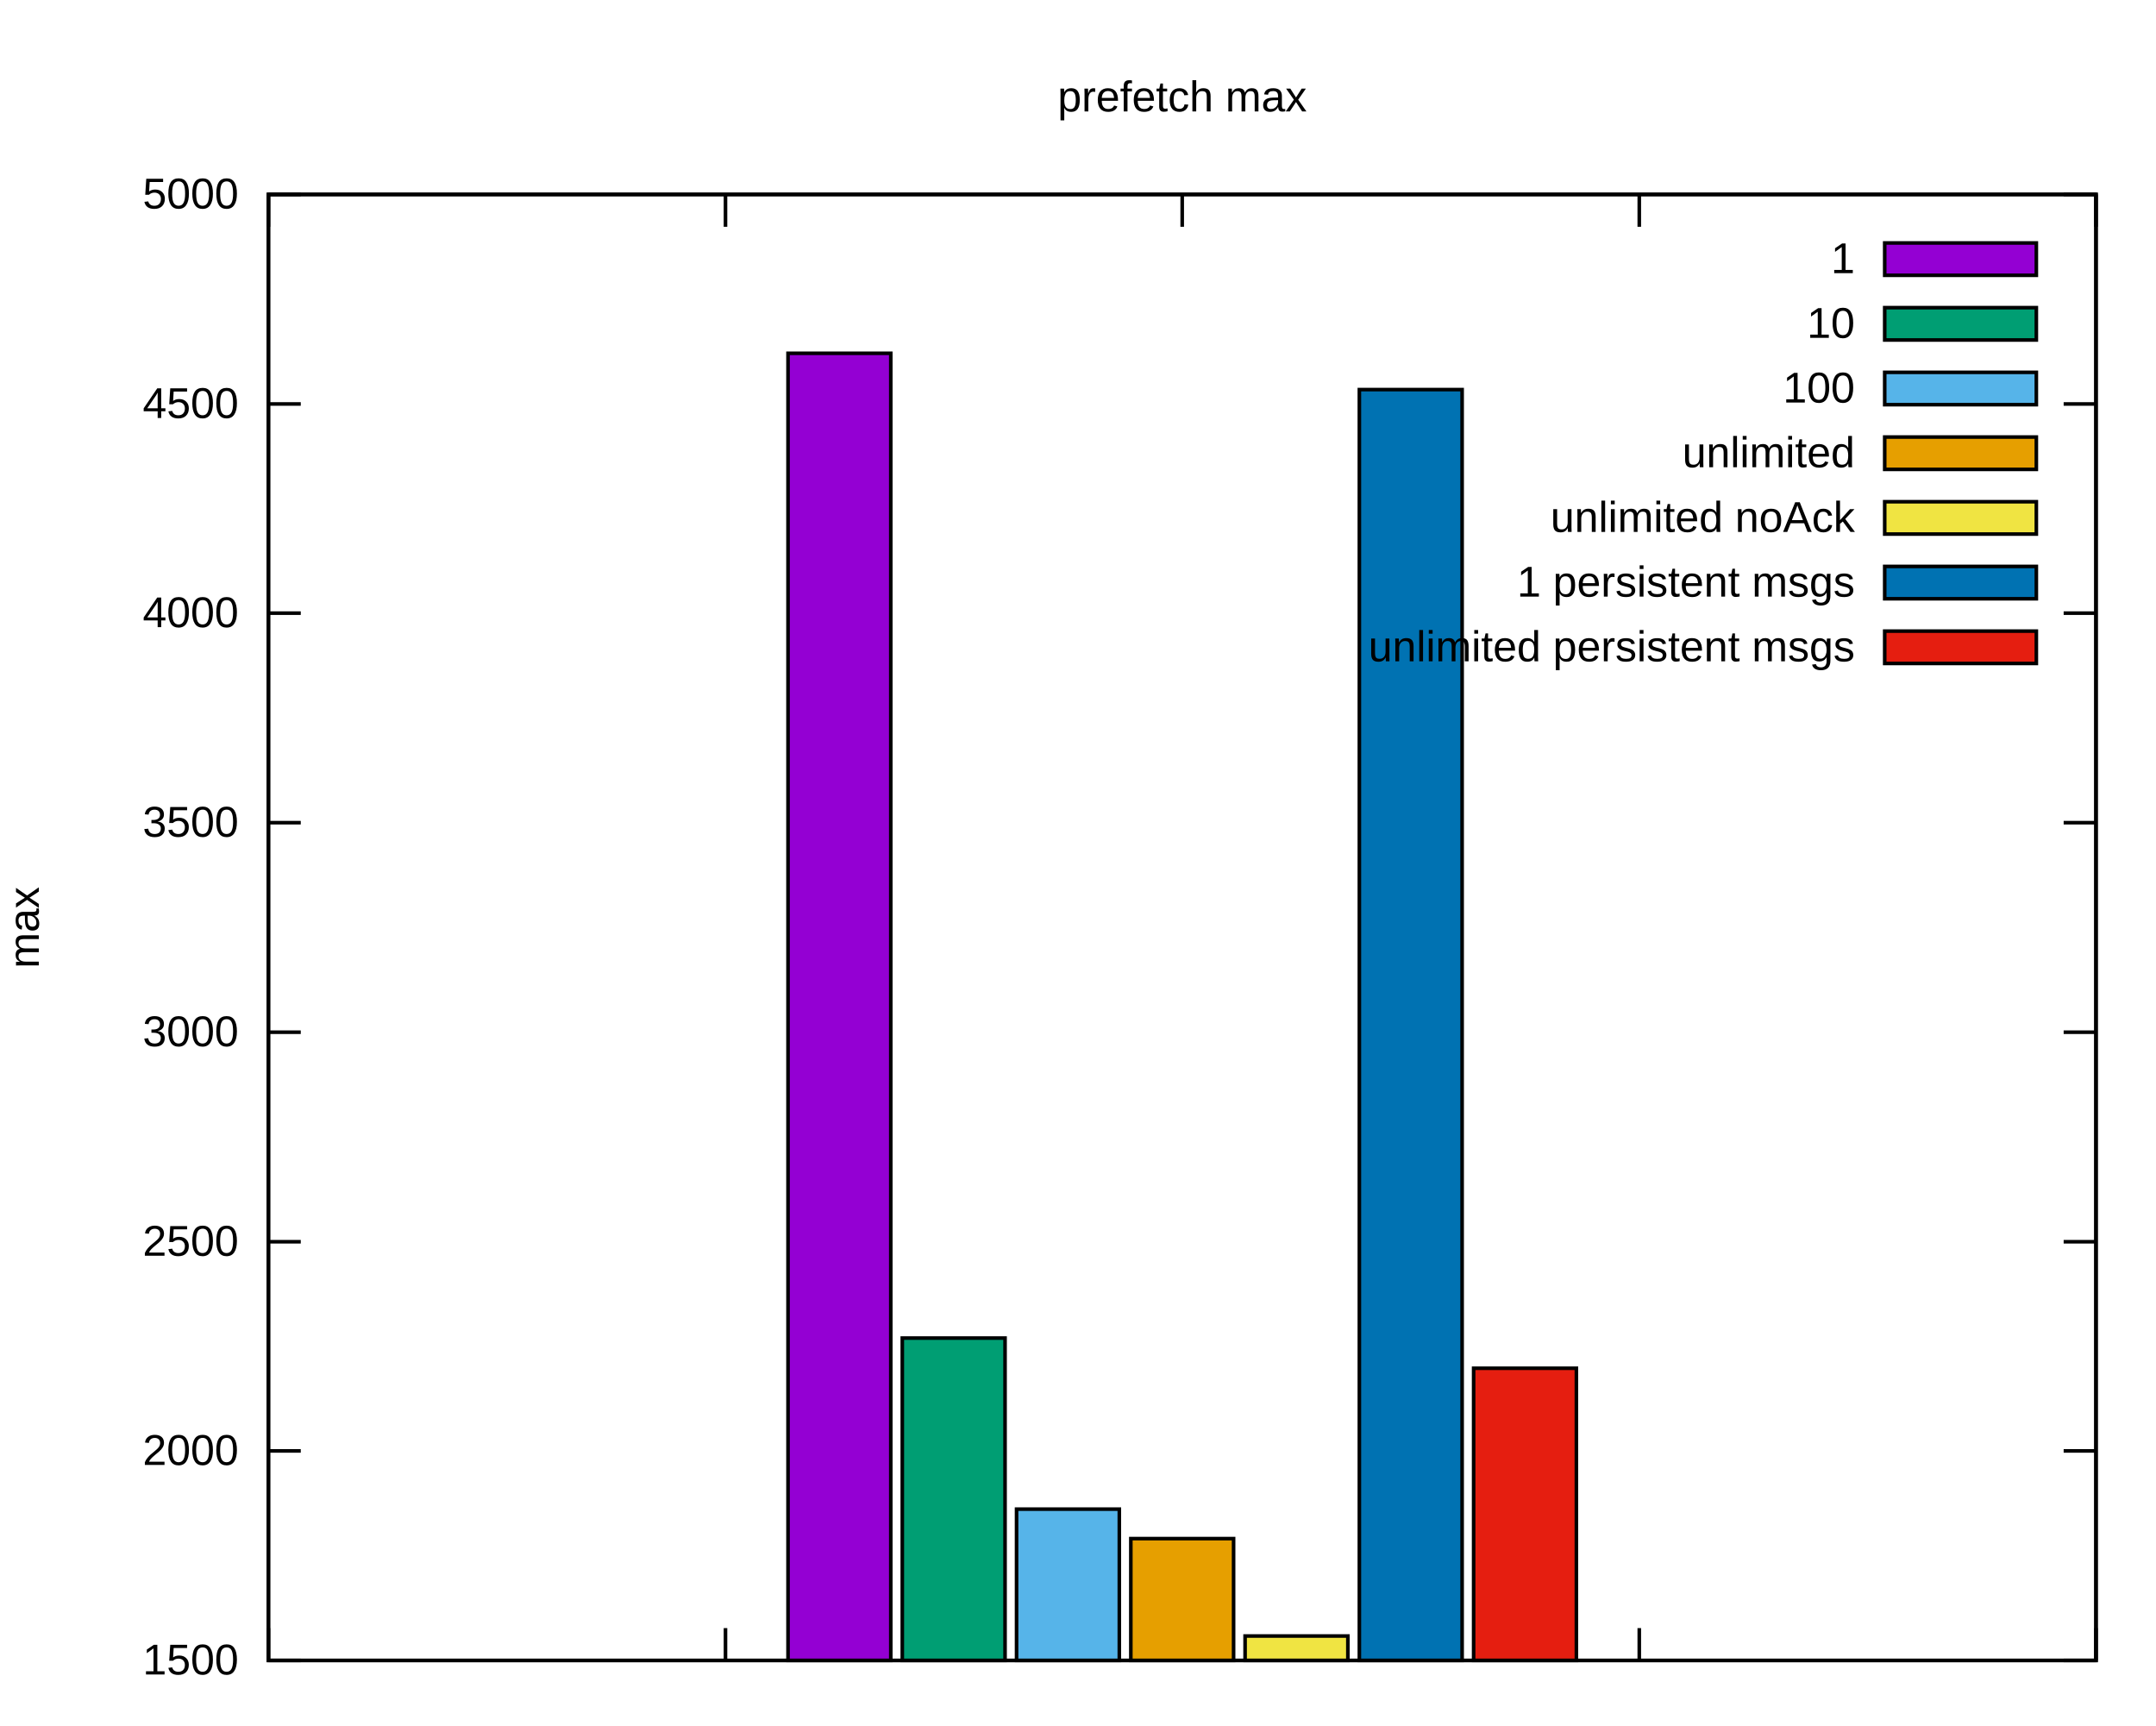
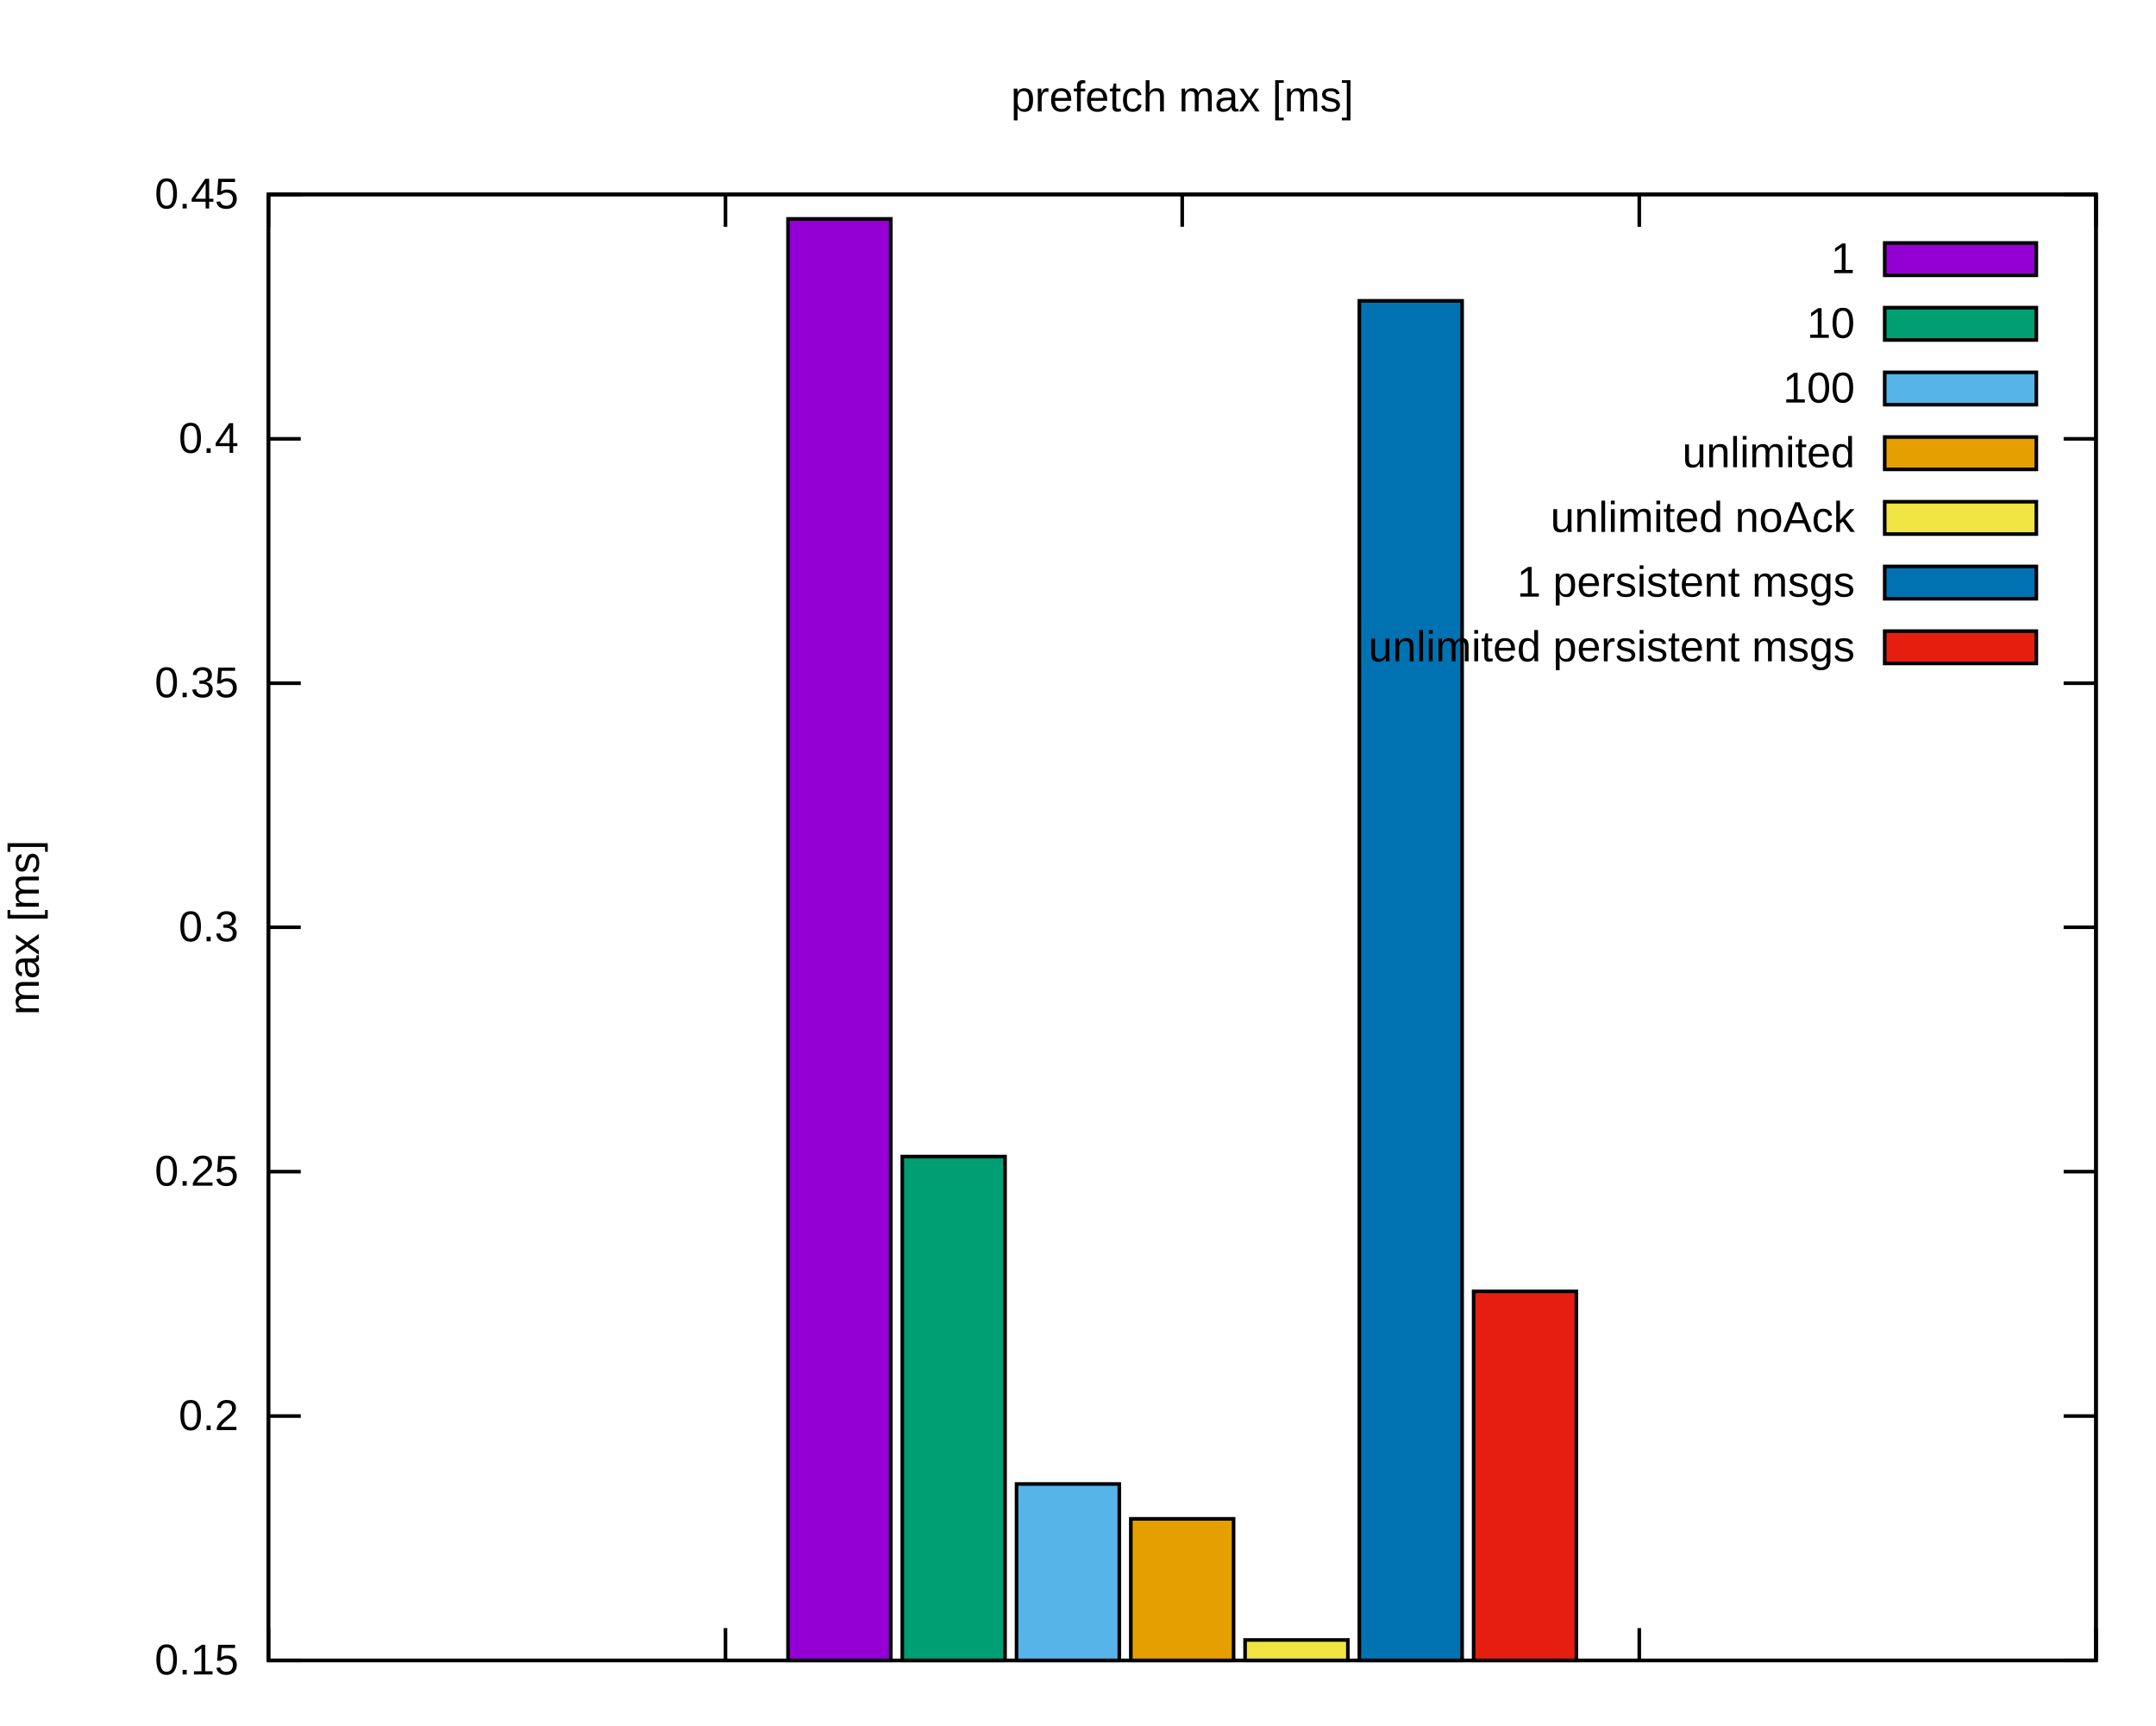
<svg xmlns="http://www.w3.org/2000/svg" xmlns:xlink="http://www.w3.org/1999/xlink" width="600" height="480" viewBox="0 0 600 480">
  <g id="gnuplot_canvas">
    <rect x="0" y="0" width="600" height="480" fill="none" />
    <defs>
      <circle id="gpDot" r="0.5" stroke-width="0.5" />
      <path id="gpPt0" stroke-width="0.222" stroke="currentColor" d="M-1,0 h2 M0,-1 v2" />
      <path id="gpPt1" stroke-width="0.222" stroke="currentColor" d="M-1,-1 L1,1 M1,-1 L-1,1" />
      <path id="gpPt2" stroke-width="0.222" stroke="currentColor" d="M-1,0 L1,0 M0,-1 L0,1 M-1,-1 L1,1 M-1,1 L1,-1" />
      <rect id="gpPt3" stroke-width="0.222" stroke="currentColor" x="-1" y="-1" width="2" height="2" />
      <rect id="gpPt4" stroke-width="0.222" stroke="currentColor" fill="currentColor" x="-1" y="-1" width="2" height="2" />
      <circle id="gpPt5" stroke-width="0.222" stroke="currentColor" cx="0" cy="0" r="1" />
      <use xlink:href="#gpPt5" id="gpPt6" fill="currentColor" stroke="none" />
      <path id="gpPt7" stroke-width="0.222" stroke="currentColor" d="M0,-1.33 L-1.33,0.67 L1.33,0.67 z" />
      <use xlink:href="#gpPt7" id="gpPt8" fill="currentColor" stroke="none" />
      <use xlink:href="#gpPt7" id="gpPt9" stroke="currentColor" transform="rotate(180)" />
      <use xlink:href="#gpPt9" id="gpPt10" fill="currentColor" stroke="none" />
      <use xlink:href="#gpPt3" id="gpPt11" stroke="currentColor" transform="rotate(45)" />
      <use xlink:href="#gpPt11" id="gpPt12" fill="currentColor" stroke="none" />
      <path id="gpPt13" stroke-width="0.222" stroke="currentColor" d="M0,1.330 L1.265,0.411 L0.782,-1.067 L-0.782,-1.076 L-1.265,0.411 z" />
      <use xlink:href="#gpPt13" id="gpPt14" fill="currentColor" stroke="none" />
      <filter id="textbox" filterUnits="objectBoundingBox" x="0" y="0" height="1" width="1">
        <feFlood flood-color="white" flood-opacity="1" result="bgnd" />
        <feComposite in="SourceGraphic" in2="bgnd" operator="atop" />
      </filter>
      <filter id="greybox" filterUnits="objectBoundingBox" x="0" y="0" height="1" width="1">
        <feFlood flood-color="lightgrey" flood-opacity="1" result="grey" />
        <feComposite in="SourceGraphic" in2="grey" operator="atop" />
      </filter>
    </defs>
    <g fill="none" color="white" stroke="currentColor" stroke-width="1.00" stroke-linecap="butt" stroke-linejoin="miter">
</g>
    <g fill="none" color="black" stroke="currentColor" stroke-width="1.00" stroke-linecap="butt" stroke-linejoin="miter">
      <path stroke="black" d="M74.7,462.0 L83.7,462.0 M583.3,462.0 L574.3,462.0  " />
      <g transform="translate(66.4,465.9)" stroke="none" fill="black" font-family="Arial" font-size="12.00" text-anchor="end">
        <text>
-           <tspan font-family="Arial"> 1500</tspan>
-         </text>
-       </g>
-     </g>
-     <g fill="none" color="black" stroke="currentColor" stroke-width="1.00" stroke-linecap="butt" stroke-linejoin="miter">
-       <path stroke="black" d="M74.7,403.7 L83.7,403.7 M583.3,403.7 L574.3,403.7  " />
-       <g transform="translate(66.4,407.6)" stroke="none" fill="black" font-family="Arial" font-size="12.00" text-anchor="end">
-         <text>
-           <tspan font-family="Arial"> 2000</tspan>
-         </text>
-       </g>
-     </g>
-     <g fill="none" color="black" stroke="currentColor" stroke-width="1.00" stroke-linecap="butt" stroke-linejoin="miter">
-       <path stroke="black" d="M74.7,345.5 L83.7,345.5 M583.3,345.5 L574.3,345.5  " />
-       <g transform="translate(66.4,349.4)" stroke="none" fill="black" font-family="Arial" font-size="12.00" text-anchor="end">
-         <text>
-           <tspan font-family="Arial"> 2500</tspan>
-         </text>
-       </g>
-     </g>
-     <g fill="none" color="black" stroke="currentColor" stroke-width="1.00" stroke-linecap="butt" stroke-linejoin="miter">
-       <path stroke="black" d="M74.7,287.2 L83.7,287.2 M583.3,287.2 L574.3,287.2  " />
-       <g transform="translate(66.4,291.1)" stroke="none" fill="black" font-family="Arial" font-size="12.00" text-anchor="end">
-         <text>
-           <tspan font-family="Arial"> 3000</tspan>
-         </text>
-       </g>
-     </g>
-     <g fill="none" color="black" stroke="currentColor" stroke-width="1.00" stroke-linecap="butt" stroke-linejoin="miter">
-       <path stroke="black" d="M74.7,228.9 L83.7,228.9 M583.3,228.9 L574.3,228.9  " />
-       <g transform="translate(66.4,232.8)" stroke="none" fill="black" font-family="Arial" font-size="12.00" text-anchor="end">
-         <text>
-           <tspan font-family="Arial"> 3500</tspan>
-         </text>
-       </g>
-     </g>
-     <g fill="none" color="black" stroke="currentColor" stroke-width="1.00" stroke-linecap="butt" stroke-linejoin="miter">
-       <path stroke="black" d="M74.7,170.6 L83.7,170.6 M583.3,170.6 L574.3,170.6  " />
-       <g transform="translate(66.4,174.5)" stroke="none" fill="black" font-family="Arial" font-size="12.00" text-anchor="end">
-         <text>
-           <tspan font-family="Arial"> 4000</tspan>
-         </text>
-       </g>
-     </g>
-     <g fill="none" color="black" stroke="currentColor" stroke-width="1.00" stroke-linecap="butt" stroke-linejoin="miter">
-       <path stroke="black" d="M74.7,112.4 L83.7,112.4 M583.3,112.4 L574.3,112.4  " />
-       <g transform="translate(66.4,116.3)" stroke="none" fill="black" font-family="Arial" font-size="12.00" text-anchor="end">
-         <text>
-           <tspan font-family="Arial"> 4500</tspan>
+           <tspan font-family="Arial"> 0.15</tspan>
+         </text>
+       </g>
+     </g>
+     <g fill="none" color="black" stroke="currentColor" stroke-width="1.00" stroke-linecap="butt" stroke-linejoin="miter">
+       <path stroke="black" d="M74.7,394.0 L83.7,394.0 M583.3,394.0 L574.3,394.0  " />
+       <g transform="translate(66.4,397.9)" stroke="none" fill="black" font-family="Arial" font-size="12.00" text-anchor="end">
+         <text>
+           <tspan font-family="Arial"> 0.2</tspan>
+         </text>
+       </g>
+     </g>
+     <g fill="none" color="black" stroke="currentColor" stroke-width="1.00" stroke-linecap="butt" stroke-linejoin="miter">
+       <path stroke="black" d="M74.7,326.0 L83.7,326.0 M583.3,326.0 L574.3,326.0  " />
+       <g transform="translate(66.4,329.9)" stroke="none" fill="black" font-family="Arial" font-size="12.00" text-anchor="end">
+         <text>
+           <tspan font-family="Arial"> 0.25</tspan>
+         </text>
+       </g>
+     </g>
+     <g fill="none" color="black" stroke="currentColor" stroke-width="1.00" stroke-linecap="butt" stroke-linejoin="miter">
+       <path stroke="black" d="M74.7,258.0 L83.7,258.0 M583.3,258.0 L574.3,258.0  " />
+       <g transform="translate(66.4,261.9)" stroke="none" fill="black" font-family="Arial" font-size="12.00" text-anchor="end">
+         <text>
+           <tspan font-family="Arial"> 0.3</tspan>
+         </text>
+       </g>
+     </g>
+     <g fill="none" color="black" stroke="currentColor" stroke-width="1.00" stroke-linecap="butt" stroke-linejoin="miter">
+       <path stroke="black" d="M74.7,190.1 L83.7,190.1 M583.3,190.1 L574.3,190.1  " />
+       <g transform="translate(66.4,194.0)" stroke="none" fill="black" font-family="Arial" font-size="12.00" text-anchor="end">
+         <text>
+           <tspan font-family="Arial"> 0.35</tspan>
+         </text>
+       </g>
+     </g>
+     <g fill="none" color="black" stroke="currentColor" stroke-width="1.00" stroke-linecap="butt" stroke-linejoin="miter">
+       <path stroke="black" d="M74.7,122.1 L83.7,122.1 M583.3,122.1 L574.3,122.1  " />
+       <g transform="translate(66.4,126.0)" stroke="none" fill="black" font-family="Arial" font-size="12.00" text-anchor="end">
+         <text>
+           <tspan font-family="Arial"> 0.4</tspan>
        </text>
      </g>
    </g>
    <g fill="none" color="black" stroke="currentColor" stroke-width="1.00" stroke-linecap="butt" stroke-linejoin="miter">
      <path stroke="black" d="M74.7,54.1 L83.7,54.1 M583.3,54.1 L574.3,54.1  " />
      <g transform="translate(66.4,58.0)" stroke="none" fill="black" font-family="Arial" font-size="12.00" text-anchor="end">
        <text>
-           <tspan font-family="Arial"> 5000</tspan>
+           <tspan font-family="Arial"> 0.45</tspan>
        </text>
      </g>
    </g>
    <g fill="none" color="black" stroke="currentColor" stroke-width="1.00" stroke-linecap="butt" stroke-linejoin="miter">
      <path stroke="black" d="M74.7,462.0 L74.7,453.0 M74.7,54.1 L74.7,63.1  " />
    </g>
    <g fill="none" color="black" stroke="currentColor" stroke-width="1.00" stroke-linecap="butt" stroke-linejoin="miter">
      <path stroke="black" d="M201.9,462.0 L201.9,453.0 M201.9,54.1 L201.9,63.1  " />
    </g>
    <g fill="none" color="black" stroke="currentColor" stroke-width="1.00" stroke-linecap="butt" stroke-linejoin="miter">
      <path stroke="black" d="M329.0,462.0 L329.0,453.0 M329.0,54.1 L329.0,63.1  " />
    </g>
    <g fill="none" color="black" stroke="currentColor" stroke-width="1.00" stroke-linecap="butt" stroke-linejoin="miter">
      <path stroke="black" d="M456.2,462.0 L456.2,453.0 M456.2,54.1 L456.2,63.1  " />
    </g>
    <g fill="none" color="black" stroke="currentColor" stroke-width="1.00" stroke-linecap="butt" stroke-linejoin="miter">
      <path stroke="black" d="M583.3,462.0 L583.3,453.0 M583.3,54.1 L583.3,63.1  " />
    </g>
    <g fill="none" color="black" stroke="currentColor" stroke-width="1.00" stroke-linecap="butt" stroke-linejoin="miter">
</g>
    <g fill="none" color="black" stroke="currentColor" stroke-width="1.00" stroke-linecap="butt" stroke-linejoin="miter">
      <path stroke="black" d="M74.7,54.1 L74.7,462.0 L583.3,462.0 L583.3,54.1 L74.7,54.1 Z  " />
    </g>
    <g fill="none" color="black" stroke="currentColor" stroke-width="1.00" stroke-linecap="butt" stroke-linejoin="miter">
      <g transform="translate(10.8,258.1) rotate(270)" stroke="none" fill="black" font-family="Arial" font-size="12.00" text-anchor="middle">
        <text>
-           <tspan font-family="Arial">max</tspan>
+           <tspan font-family="Arial">max [ms]</tspan>
        </text>
      </g>
    </g>
    <g fill="none" color="black" stroke="currentColor" stroke-width="1.00" stroke-linecap="butt" stroke-linejoin="miter">
      <g transform="translate(329.0,31.0)" stroke="none" fill="black" font-family="Arial" font-size="12.00" text-anchor="middle">
        <text>
-           <tspan font-family="Arial">prefetch max</tspan>
+           <tspan font-family="Arial">prefetch max [ms]</tspan>
        </text>
      </g>
    </g>
    <g id="gnuplot_plot_1">
      <g fill="none" color="black" stroke="currentColor" stroke-width="1.00" stroke-linecap="butt" stroke-linejoin="miter">
        <g transform="translate(516.2,76.0)" stroke="none" fill="black" font-family="Arial" font-size="12.00" text-anchor="end">
          <text>
            <tspan font-family="Arial">1</tspan>
          </text>
        </g>
      </g>
      <g fill="none" color="black" stroke="currentColor" stroke-width="1.00" stroke-linecap="butt" stroke-linejoin="miter">
        <g stroke="none" shape-rendering="crispEdges">
          <polygon fill="rgb(148,   0, 211)" points="524.5,76.6 566.7,76.6 566.7,67.6 524.5,67.6 " />
        </g>
        <path stroke="black" d="M524.5,76.6 L566.7,76.6 L566.7,67.6 L524.5,67.6 L524.5,76.6 Z  " />
      </g>
      <g fill="none" color="black" stroke="currentColor" stroke-width="1.00" stroke-linecap="butt" stroke-linejoin="miter">
        <g stroke="none" shape-rendering="crispEdges">
-           <polygon fill="rgb(148,   0, 211)" points="219.3,462.0 248.0,462.0 248.0,98.2 219.3,98.2 " />
-         </g>
-         <path stroke="black" d="M219.3,462.0 L219.3,98.3 L247.9,98.3 L247.9,462.0 L219.3,462.0 Z  " />
+           <polygon fill="rgb(148,   0, 211)" points="219.3,462.0 248.0,462.0 248.0,60.8 219.3,60.8 " />
+         </g>
+         <path stroke="black" d="M219.3,462.0 L219.3,60.9 L247.9,60.9 L247.9,462.0 L219.3,462.0 Z  " />
      </g>
      <g fill="none" color="black" stroke="currentColor" stroke-width="1.00" stroke-linecap="butt" stroke-linejoin="miter">
</g>
    </g>
    <g id="gnuplot_plot_2">
      <g fill="none" color="black" stroke="currentColor" stroke-width="1.00" stroke-linecap="butt" stroke-linejoin="miter">
        <g transform="translate(516.2,94.0)" stroke="none" fill="black" font-family="Arial" font-size="12.00" text-anchor="end">
          <text>
            <tspan font-family="Arial">10</tspan>
          </text>
        </g>
      </g>
      <g fill="none" color="black" stroke="currentColor" stroke-width="1.00" stroke-linecap="butt" stroke-linejoin="miter">
        <g stroke="none" shape-rendering="crispEdges">
          <polygon fill="rgb(  0, 158, 115)" points="524.5,94.6 566.7,94.6 566.7,85.6 524.5,85.6 " />
        </g>
        <path stroke="black" d="M524.5,94.6 L566.7,94.6 L566.7,85.6 L524.5,85.6 L524.5,94.6 Z  " />
      </g>
      <g fill="none" color="black" stroke="currentColor" stroke-width="1.00" stroke-linecap="butt" stroke-linejoin="miter">
        <g stroke="none" shape-rendering="crispEdges">
-           <polygon fill="rgb(  0, 158, 115)" points="251.1,462.0 279.8,462.0 279.8,372.2 251.1,372.2 " />
-         </g>
-         <path stroke="black" d="M251.1,462.0 L251.1,372.3 L279.7,372.3 L279.7,462.0 L251.1,462.0 Z  " />
+           <polygon fill="rgb(  0, 158, 115)" points="251.1,462.0 279.8,462.0 279.8,321.7 251.1,321.7 " />
+         </g>
+         <path stroke="black" d="M251.1,462.0 L251.1,321.8 L279.7,321.8 L279.7,462.0 L251.1,462.0 Z  " />
      </g>
      <g fill="none" color="black" stroke="currentColor" stroke-width="1.00" stroke-linecap="butt" stroke-linejoin="miter">
</g>
    </g>
    <g id="gnuplot_plot_3">
      <g fill="none" color="black" stroke="currentColor" stroke-width="1.00" stroke-linecap="butt" stroke-linejoin="miter">
        <g transform="translate(516.2,112.0)" stroke="none" fill="black" font-family="Arial" font-size="12.00" text-anchor="end">
          <text>
            <tspan font-family="Arial">100</tspan>
          </text>
        </g>
      </g>
      <g fill="none" color="black" stroke="currentColor" stroke-width="1.00" stroke-linecap="butt" stroke-linejoin="miter">
        <g stroke="none" shape-rendering="crispEdges">
          <polygon fill="rgb( 86, 180, 233)" points="524.5,112.6 566.7,112.6 566.7,103.6 524.5,103.6 " />
        </g>
        <path stroke="black" d="M524.5,112.6 L566.7,112.6 L566.7,103.6 L524.5,103.6 L524.5,112.6 Z  " />
      </g>
      <g fill="none" color="black" stroke="currentColor" stroke-width="1.00" stroke-linecap="butt" stroke-linejoin="miter">
        <g stroke="none" shape-rendering="crispEdges">
-           <polygon fill="rgb( 86, 180, 233)" points="282.9,462.0 311.6,462.0 311.6,419.8 282.9,419.8 " />
-         </g>
-         <path stroke="black" d="M282.9,462.0 L282.9,419.9 L311.5,419.9 L311.5,462.0 L282.9,462.0 Z  " />
+           <polygon fill="rgb( 86, 180, 233)" points="282.9,462.0 311.6,462.0 311.6,412.8 282.9,412.8 " />
+         </g>
+         <path stroke="black" d="M282.9,462.0 L282.9,412.9 L311.5,412.9 L311.5,462.0 L282.9,462.0 Z  " />
      </g>
      <g fill="none" color="black" stroke="currentColor" stroke-width="1.00" stroke-linecap="butt" stroke-linejoin="miter">
</g>
    </g>
    <g id="gnuplot_plot_4">
      <g fill="none" color="black" stroke="currentColor" stroke-width="1.00" stroke-linecap="butt" stroke-linejoin="miter">
        <g transform="translate(516.2,130.0)" stroke="none" fill="black" font-family="Arial" font-size="12.00" text-anchor="end">
          <text>
            <tspan font-family="Arial">unlimited</tspan>
          </text>
        </g>
      </g>
      <g fill="none" color="black" stroke="currentColor" stroke-width="1.00" stroke-linecap="butt" stroke-linejoin="miter">
        <g stroke="none" shape-rendering="crispEdges">
          <polygon fill="rgb(230, 159,   0)" points="524.5,130.6 566.7,130.6 566.7,121.6 524.5,121.6 " />
        </g>
        <path stroke="black" d="M524.5,130.6 L566.7,130.6 L566.7,121.6 L524.5,121.6 L524.5,130.6 Z  " />
      </g>
      <g fill="none" color="black" stroke="currentColor" stroke-width="1.00" stroke-linecap="butt" stroke-linejoin="miter">
        <g stroke="none" shape-rendering="crispEdges">
-           <polygon fill="rgb(230, 159,   0)" points="314.7,462.0 343.4,462.0 343.4,428.0 314.7,428.0 " />
-         </g>
-         <path stroke="black" d="M314.7,462.0 L314.7,428.1 L343.3,428.1 L343.3,462.0 L314.7,462.0 Z  " />
+           <polygon fill="rgb(230, 159,   0)" points="314.7,462.0 343.4,462.0 343.4,422.5 314.7,422.5 " />
+         </g>
+         <path stroke="black" d="M314.7,462.0 L314.7,422.6 L343.3,422.6 L343.3,462.0 L314.7,462.0 Z  " />
      </g>
      <g fill="none" color="black" stroke="currentColor" stroke-width="1.00" stroke-linecap="butt" stroke-linejoin="miter">
</g>
    </g>
    <g id="gnuplot_plot_5">
      <g fill="none" color="black" stroke="currentColor" stroke-width="1.00" stroke-linecap="butt" stroke-linejoin="miter">
        <g transform="translate(516.2,148.0)" stroke="none" fill="black" font-family="Arial" font-size="12.00" text-anchor="end">
          <text>
            <tspan font-family="Arial">unlimited noAck</tspan>
          </text>
        </g>
      </g>
      <g fill="none" color="black" stroke="currentColor" stroke-width="1.00" stroke-linecap="butt" stroke-linejoin="miter">
        <g stroke="none" shape-rendering="crispEdges">
          <polygon fill="rgb(240, 228,  66)" points="524.5,148.6 566.7,148.6 566.7,139.6 524.5,139.6 " />
        </g>
        <path stroke="black" d="M524.5,148.6 L566.7,148.6 L566.7,139.6 L524.5,139.6 L524.5,148.6 Z  " />
      </g>
      <g fill="none" color="black" stroke="currentColor" stroke-width="1.00" stroke-linecap="butt" stroke-linejoin="miter">
        <g stroke="none" shape-rendering="crispEdges">
-           <polygon fill="rgb(240, 228,  66)" points="346.5,462.0 375.2,462.0 375.2,455.1 346.5,455.1 " />
-         </g>
-         <path stroke="black" d="M346.5,462.0 L346.5,455.2 L375.1,455.2 L375.1,462.0 L346.5,462.0 Z  " />
+           <polygon fill="rgb(240, 228,  66)" points="346.5,462.0 375.2,462.0 375.2,456.2 346.5,456.2 " />
+         </g>
+         <path stroke="black" d="M346.5,462.0 L346.5,456.3 L375.1,456.3 L375.1,462.0 L346.5,462.0 Z  " />
      </g>
      <g fill="none" color="black" stroke="currentColor" stroke-width="1.00" stroke-linecap="butt" stroke-linejoin="miter">
</g>
    </g>
    <g id="gnuplot_plot_6">
      <g fill="none" color="black" stroke="currentColor" stroke-width="1.00" stroke-linecap="butt" stroke-linejoin="miter">
        <g transform="translate(516.2,166.0)" stroke="none" fill="black" font-family="Arial" font-size="12.00" text-anchor="end">
          <text>
            <tspan font-family="Arial">1 persistent msgs</tspan>
          </text>
        </g>
      </g>
      <g fill="none" color="black" stroke="currentColor" stroke-width="1.00" stroke-linecap="butt" stroke-linejoin="miter">
        <g stroke="none" shape-rendering="crispEdges">
          <polygon fill="rgb(  0, 114, 178)" points="524.5,166.6 566.7,166.6 566.7,157.6 524.5,157.6 " />
        </g>
        <path stroke="black" d="M524.5,166.6 L566.7,166.6 L566.7,157.6 L524.5,157.6 L524.5,166.6 Z  " />
      </g>
      <g fill="none" color="black" stroke="currentColor" stroke-width="1.00" stroke-linecap="butt" stroke-linejoin="miter">
        <g stroke="none" shape-rendering="crispEdges">
-           <polygon fill="rgb(  0, 114, 178)" points="378.3,462.0 407.0,462.0 407.0,108.3 378.3,108.3 " />
-         </g>
-         <path stroke="black" d="M378.3,462.0 L378.3,108.4 L406.9,108.4 L406.9,462.0 L378.3,462.0 Z  " />
+           <polygon fill="rgb(  0, 114, 178)" points="378.3,462.0 407.0,462.0 407.0,83.6 378.3,83.6 " />
+         </g>
+         <path stroke="black" d="M378.3,462.0 L378.3,83.7 L406.9,83.7 L406.9,462.0 L378.3,462.0 Z  " />
      </g>
      <g fill="none" color="black" stroke="currentColor" stroke-width="1.00" stroke-linecap="butt" stroke-linejoin="miter">
</g>
    </g>
    <g id="gnuplot_plot_7">
      <g fill="none" color="black" stroke="currentColor" stroke-width="1.00" stroke-linecap="butt" stroke-linejoin="miter">
        <g transform="translate(516.2,184.0)" stroke="none" fill="black" font-family="Arial" font-size="12.00" text-anchor="end">
          <text>
            <tspan font-family="Arial">unlimited persistent msgs</tspan>
          </text>
        </g>
      </g>
      <g fill="none" color="black" stroke="currentColor" stroke-width="1.00" stroke-linecap="butt" stroke-linejoin="miter">
        <g stroke="none" shape-rendering="crispEdges">
          <polygon fill="rgb(229,  30,  16)" points="524.5,184.6 566.7,184.6 566.7,175.6 524.5,175.6 " />
        </g>
        <path stroke="black" d="M524.5,184.6 L566.7,184.6 L566.7,175.6 L524.5,175.6 L524.5,184.6 Z  " />
      </g>
      <g fill="none" color="black" stroke="currentColor" stroke-width="1.00" stroke-linecap="butt" stroke-linejoin="miter">
        <g stroke="none" shape-rendering="crispEdges">
-           <polygon fill="rgb(229,  30,  16)" points="410.1,462.0 438.8,462.0 438.8,380.6 410.1,380.6 " />
-         </g>
-         <path stroke="black" d="M410.1,462.0 L410.1,380.7 L438.7,380.7 L438.7,462.0 L410.1,462.0 Z  " />
+           <polygon fill="rgb(229,  30,  16)" points="410.1,462.0 438.8,462.0 438.8,359.2 410.1,359.2 " />
+         </g>
+         <path stroke="black" d="M410.1,462.0 L410.1,359.3 L438.7,359.3 L438.7,462.0 L410.1,462.0 Z  " />
      </g>
      <g fill="none" color="black" stroke="currentColor" stroke-width="1.00" stroke-linecap="butt" stroke-linejoin="miter">
</g>
    </g>
    <g fill="none" color="white" stroke="rgb(229,  30,  16)" stroke-width="2.00" stroke-linecap="butt" stroke-linejoin="miter">
</g>
    <g fill="none" color="black" stroke="currentColor" stroke-width="2.00" stroke-linecap="butt" stroke-linejoin="miter">
</g>
    <g fill="none" color="black" stroke="black" stroke-width="1.00" stroke-linecap="butt" stroke-linejoin="miter">
</g>
    <g fill="none" color="black" stroke="currentColor" stroke-width="1.00" stroke-linecap="butt" stroke-linejoin="miter">
      <path stroke="black" d="M74.7,54.1 L74.7,462.0 L583.3,462.0 L583.3,54.1 L74.7,54.1 Z  " />
    </g>
    <g fill="none" color="black" stroke="currentColor" stroke-width="1.00" stroke-linecap="butt" stroke-linejoin="miter">
</g>
  </g>
</svg>
